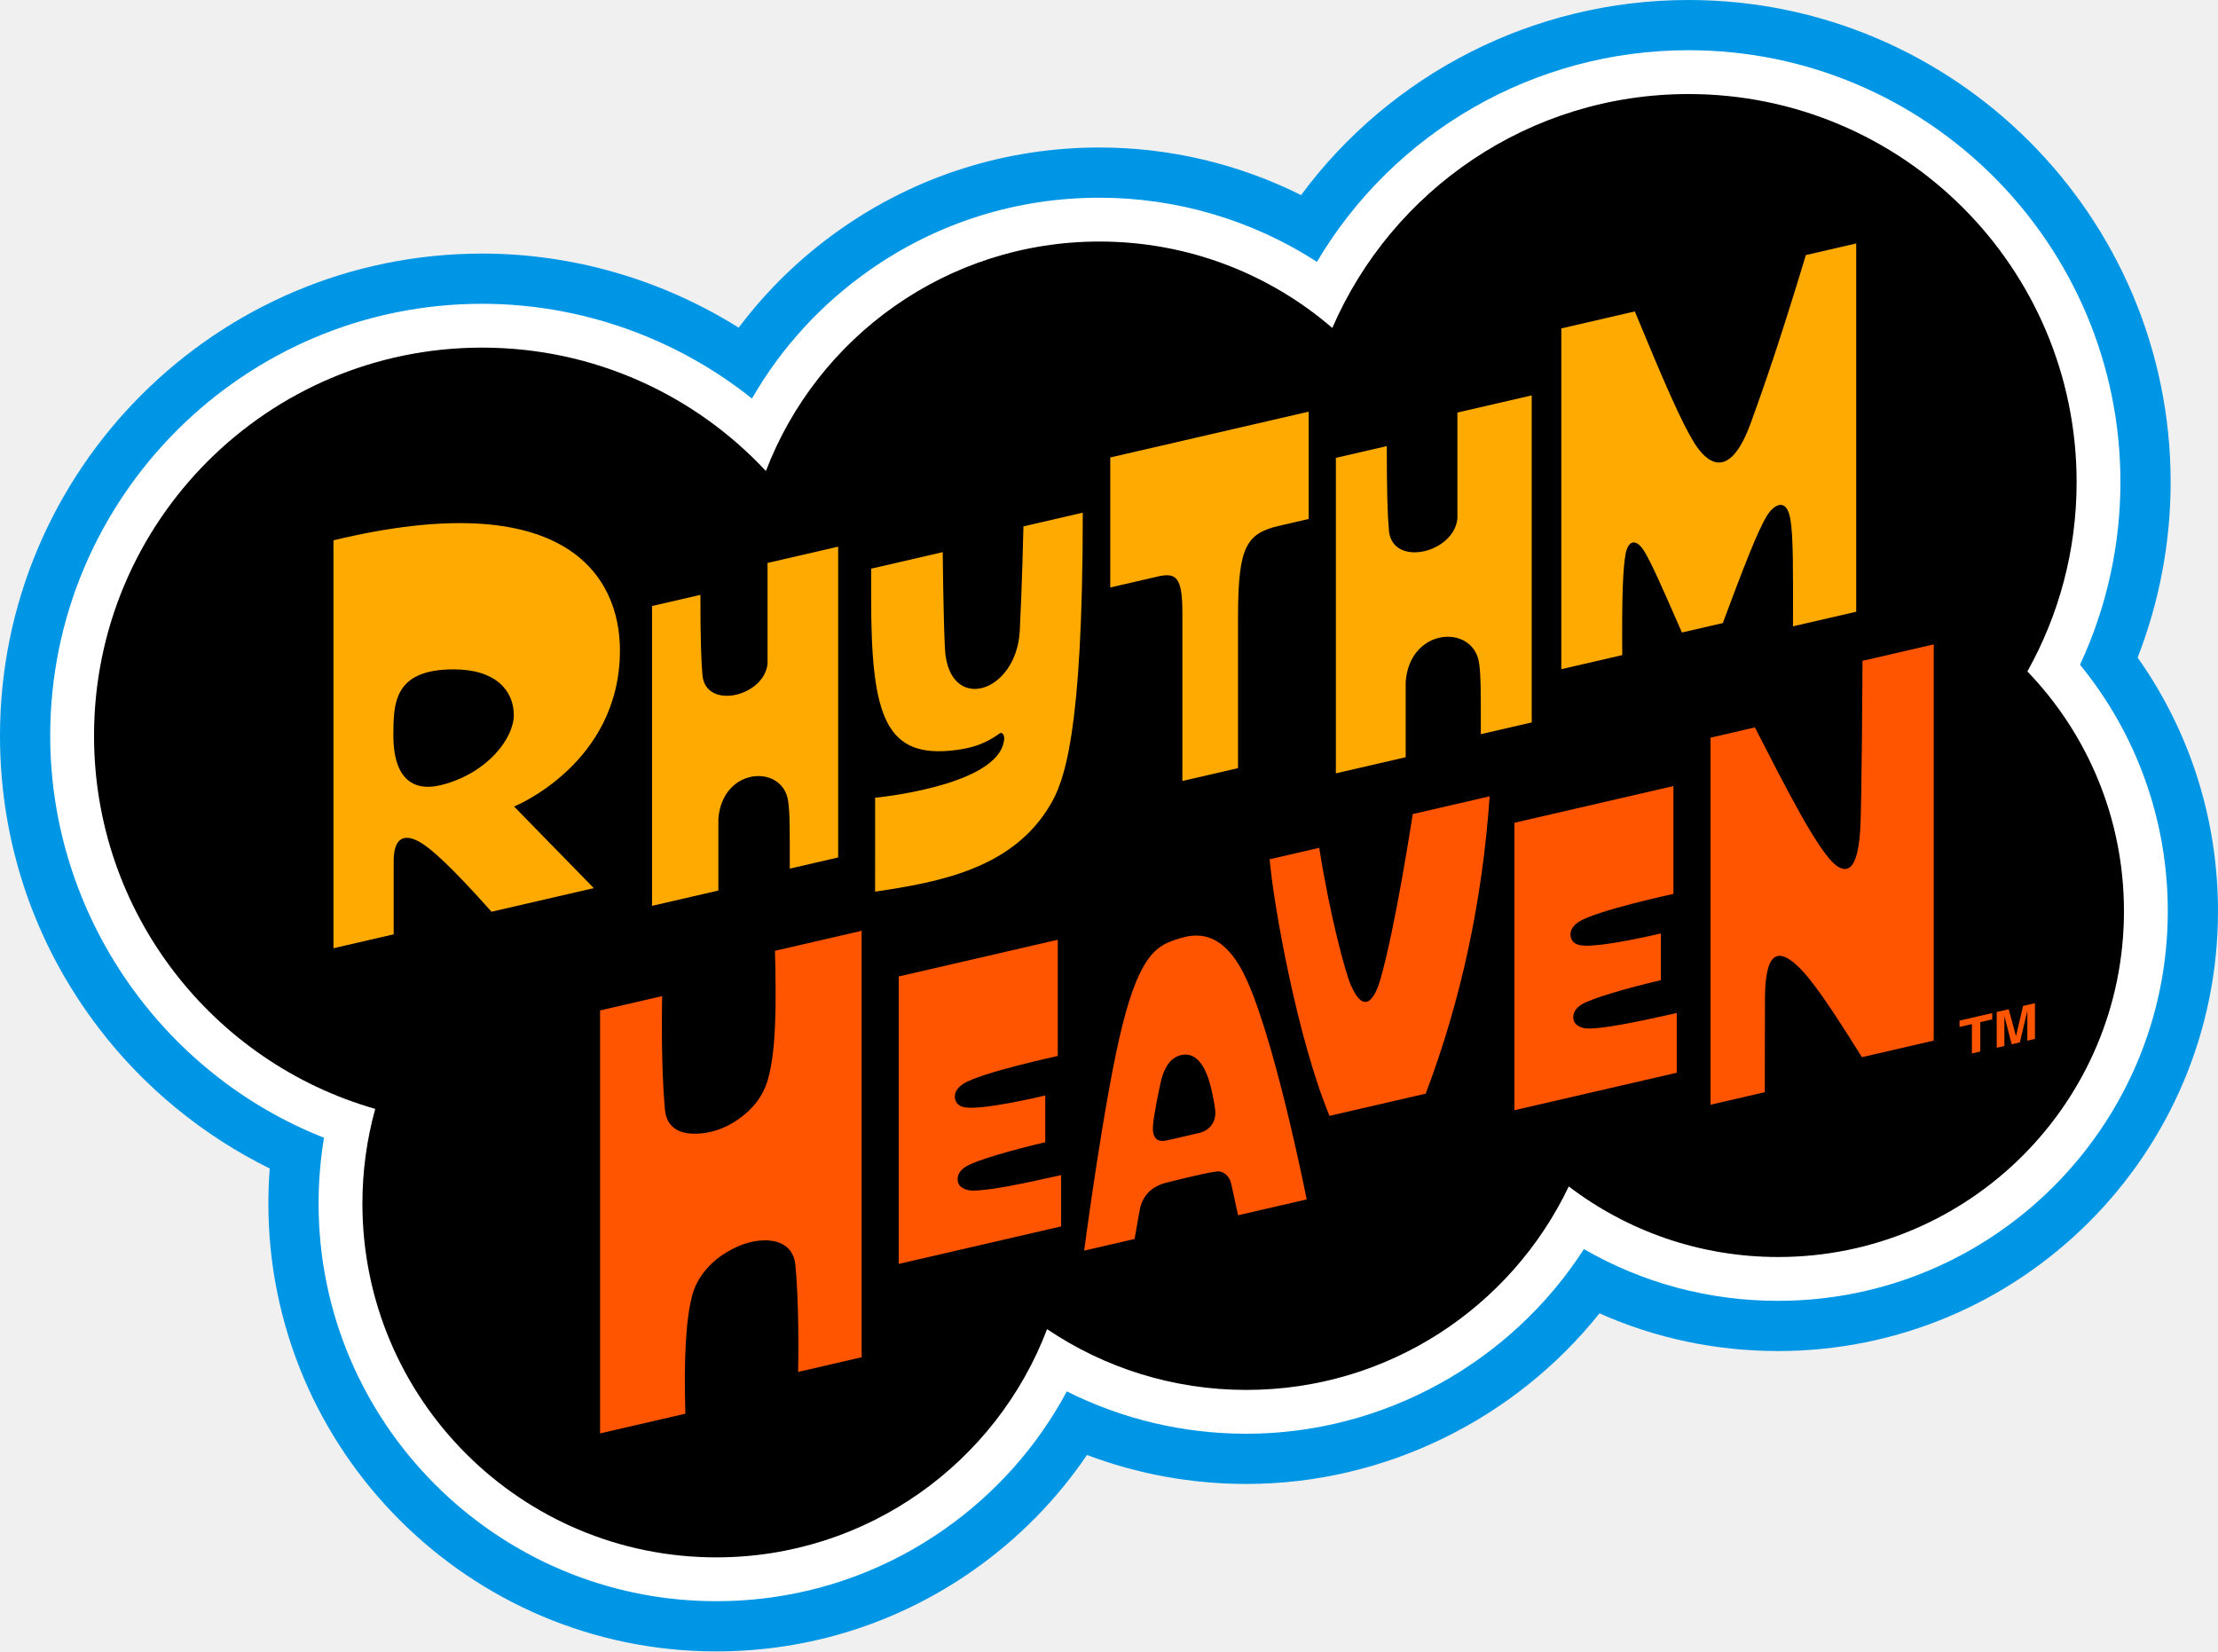
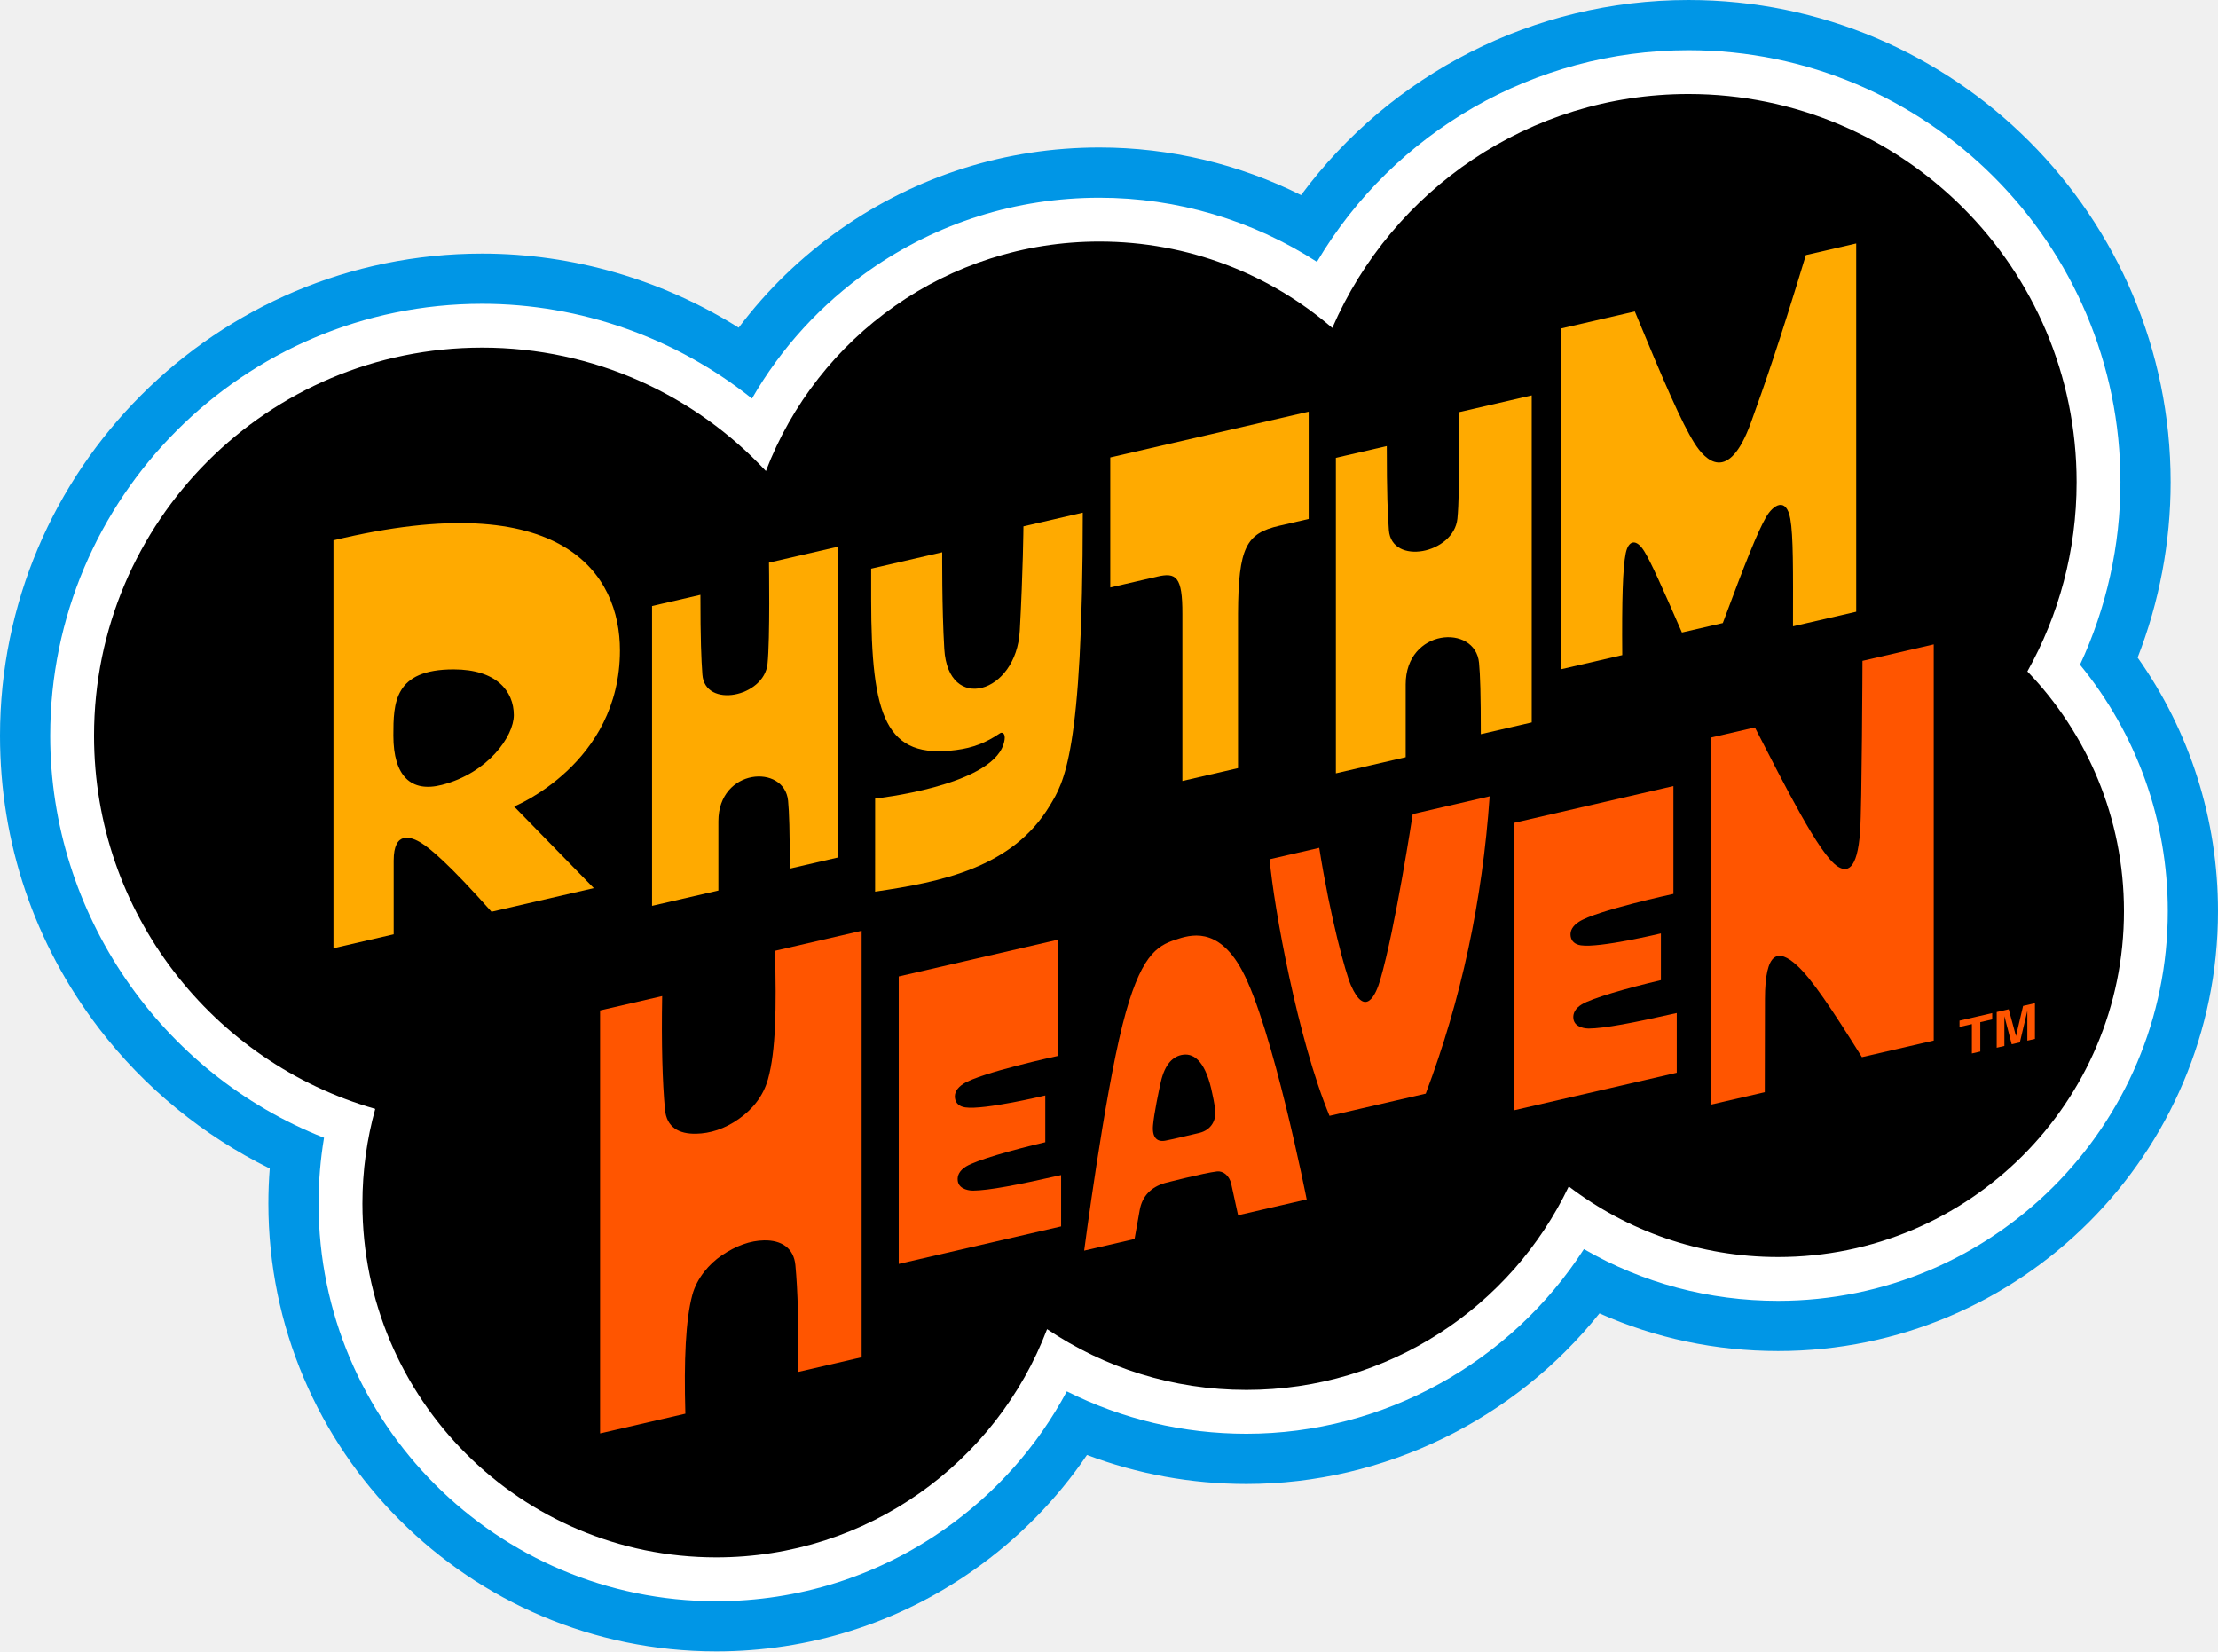
- <svg xmlns="http://www.w3.org/2000/svg" version="1.1" id="svg2" width="666.667" height="496.355" viewBox="0 0 666.667 496.355">
-   <defs id="defs6">
+ <svg xmlns="http://www.w3.org/2000/svg" version="1.1" id="svg1" width="666.667" height="496.355" viewBox="0 0 666.667 496.355">
+   <defs id="defs1">
+     <clipPath clipPathUnits="userSpaceOnUse" id="clipPath2">
+       <path d="M 0,372.266 H 500 V 0 H 0 Z" transform="translate(-481.8827,-224.0315)" id="path2" />
+     </clipPath>
+     <clipPath clipPathUnits="userSpaceOnUse" id="clipPath4">
+       <path d="M 0,372.266 H 500 V 0 H 0 Z" transform="translate(-468.8915,-222.4202)" id="path4" />
+     </clipPath>
+     <clipPath clipPathUnits="userSpaceOnUse" id="clipPath6">
+       <path d="M 0,372.266 H 500 V 0 H 0 Z" transform="translate(-457.0273,-220.9138)" id="path6" />
+     </clipPath>
+     <clipPath clipPathUnits="userSpaceOnUse" id="clipPath8">
+       <path d="M 0,372.266 H 500 V 0 H 0 Z" transform="translate(-457.0214,-137.6726)" id="path8" />
+     </clipPath>
+     <clipPath clipPathUnits="userSpaceOnUse" id="clipPath10">
+       <path d="M 0,372.266 H 500 V 0 H 0 Z" transform="translate(-419.8544,-223.2986)" id="path10" />
+     </clipPath>
+     <clipPath clipPathUnits="userSpaceOnUse" id="clipPath12">
+       <path d="M 0,372.266 H 500 V 0 H 0 Z" transform="translate(-358.1034,-140.4089)" id="path12" />
+     </clipPath>
+     <clipPath clipPathUnits="userSpaceOnUse" id="clipPath14">
+       <path d="M 0,372.266 H 500 V 0 H 0 Z" transform="translate(-318.4657,-188.7532)" id="path14" />
+     </clipPath>
    <clipPath clipPathUnits="userSpaceOnUse" id="clipPath16">
-       <path d="M 0,372.266 H 500 V 0 H 0 Z" id="path14" />
+       <path d="M 0,372.266 H 500 V 0 H 0 Z" transform="translate(-270.3983,-116.8913)" id="path16" />
+     </clipPath>
+     <clipPath clipPathUnits="userSpaceOnUse" id="clipPath18">
+       <path d="M 0,372.266 H 500 V 0 H 0 Z" transform="translate(-219.3202,-103.8728)" id="path18" />
+     </clipPath>
+     <clipPath clipPathUnits="userSpaceOnUse" id="clipPath20">
+       <path d="M 0,372.266 H 500 V 0 H 0 Z" transform="translate(-174.6977,-157.9324)" id="path20" />
+     </clipPath>
+     <clipPath clipPathUnits="userSpaceOnUse" id="clipPath22">
+       <path d="M 0,372.266 H 500 V 0 H 0 Z" transform="translate(-418.4433,-234.3689)" id="path22" />
+     </clipPath>
+     <clipPath clipPathUnits="userSpaceOnUse" id="clipPath24">
+       <path d="M 0,372.266 H 500 V 0 H 0 Z" transform="translate(-328.8837,-279.3488)" id="path24" />
+     </clipPath>
+     <clipPath clipPathUnits="userSpaceOnUse" id="clipPath26">
+       <path d="M 0,372.266 H 500 V 0 H 0 Z" transform="translate(-250.2846,-269.1418)" id="path26" />
+     </clipPath>
+     <clipPath clipPathUnits="userSpaceOnUse" id="clipPath28">
+       <path d="M 0,372.266 H 500 V 0 H 0 Z" transform="translate(-244.0898,-256.6975)" id="path28" />
+     </clipPath>
+     <clipPath clipPathUnits="userSpaceOnUse" id="clipPath30">
+       <path d="M 0,372.266 H 500 V 0 H 0 Z" transform="translate(-173.3495,-245.4372)" id="path30" />
+     </clipPath>
+     <clipPath clipPathUnits="userSpaceOnUse" id="clipPath32">
+       <path d="M 0,372.266 H 500 V 0 H 0 Z" transform="translate(-99.56391,-195.3259)" id="path32" />
    </clipPath>
  </defs>
-   <g id="g8" transform="matrix(1.333333,0,0,-1.333333,0,496.3547)">
-     <g id="g10">
-       <g id="g12" clip-path="url(#clipPath16)">
-         <g id="g18" transform="translate(481.8827,224.0315)">
-           <path d="m 0,0 c 4.894,12.547 7.441,25.99 7.441,39.551 0,59.928 -48.754,108.683 -108.682,108.683 -34.925,0 -67.126,-16.686 -87.342,-43.975 -14.012,7.001 -29.565,10.725 -45.455,10.725 -20.991,0 -41.147,-6.349 -58.288,-18.36 -8.888,-6.229 -16.636,-13.735 -23.038,-22.255 -17.194,10.789 -37.268,16.702 -57.836,16.702 -59.928,0 -108.683,-48.755 -108.683,-108.683 0,-24.092 7.724,-46.916 22.336,-66.007 10.206,-13.335 23.493,-24.171 38.472,-31.557 -0.205,-2.623 -0.307,-5.258 -0.307,-7.897 0,-55.669 45.29,-100.959 100.958,-100.959 20.885,0 40.931,6.327 57.972,18.298 10.137,7.121 18.774,15.914 25.603,25.984 11.397,-4.307 23.536,-6.534 35.935,-6.534 31.208,0 60.532,14.581 79.601,38.459 12.554,-5.597 26.177,-8.498 40.267,-8.498 54.679,0 99.163,44.484 99.163,99.162 C 18.117,-36.458 11.765,-16.626 0,0" style="fill:#0096e6;fill-opacity:1;fill-rule:nonzero;stroke:none" id="path20" />
-         </g>
-         <g id="g22" transform="translate(468.8915,222.4202)">
-           <path d="m 0,0 c 5.98,12.826 9.115,26.918 9.115,41.162 0,53.688 -43.678,97.366 -97.365,97.366 -34.693,0 -66.385,-18.377 -83.768,-47.706 -14.529,9.386 -31.55,14.456 -49.028,14.456 -18.656,0 -36.566,-5.64 -51.794,-16.312 -10.96,-7.68 -19.968,-17.542 -26.537,-28.964 -17.16,13.703 -38.677,21.363 -60.831,21.363 -53.688,0 -97.366,-43.678 -97.366,-97.365 0,-40.116 24.959,-76.144 61.727,-90.631 -0.815,-4.887 -1.227,-9.848 -1.227,-14.83 0,-49.429 40.213,-89.642 89.641,-89.642 18.544,0 36.341,5.616 51.467,16.241 11.591,8.143 20.975,18.746 27.566,31.059 12.499,-6.276 26.296,-9.552 40.477,-9.552 30.846,0 59.619,16.027 76.091,41.624 13.257,-7.66 28.192,-11.663 43.777,-11.663 48.438,0 87.845,39.407 87.845,87.845 C 19.79,-35.123 12.811,-15.654 0,0" style="fill:#ffffff;fill-opacity:1;fill-rule:nonzero;stroke:none" id="path24" />
-         </g>
-         <g id="g26" transform="translate(457.0273,220.9138)">
-           <path d="m 0,0 c 7.066,12.623 11.101,27.174 11.101,42.669 0,48.317 -39.169,87.485 -87.487,87.485 -35.965,0 -66.855,-21.705 -80.301,-52.728 -14.093,12.138 -32.437,19.478 -52.495,19.478 -34.319,0 -63.615,-21.483 -75.188,-51.733 -15.969,17.115 -38.72,27.82 -63.974,27.82 -48.317,0 -87.486,-39.168 -87.486,-87.485 0,-39.96 26.792,-73.661 63.392,-84.124 -1.882,-6.792 -2.892,-13.946 -2.892,-21.337 0,-44.051 35.711,-79.762 79.762,-79.762 34.078,0 63.159,21.375 74.582,51.446 12.832,-8.648 28.29,-13.698 44.927,-13.698 32.058,0 59.734,18.744 72.675,45.869 13.102,-9.979 29.454,-15.908 47.195,-15.908 43.058,0 77.963,34.906 77.963,77.965 C 21.774,-33.06 13.483,-14.015 0,0" style="fill:#000000;fill-opacity:1;fill-rule:nonzero;stroke:none" id="path28" />
-         </g>
-         <g id="g30" transform="translate(457.0214,137.6726)">
-           <path d="m 0,0 v 6.729 l -1.691,-7.12 -1.833,-0.423 -1.652,6.348 v -6.729 l -1.731,-0.4 V 6.46 l 2.705,0.625 1.632,-6.013 0.02,0.005 1.591,6.756 2.671,0.617 V 0.395 Z M -12.504,-2.888 V 3.739 L -15.29,3.097 v 1.424 l 7.369,1.701 V 4.798 l -2.685,-0.62 v -6.627 z" style="fill:#ff5500;fill-opacity:1;fill-rule:nonzero;stroke:none" id="path32" />
-         </g>
-         <g id="g34" transform="translate(419.8544,223.2986)">
-           <path d="m 0,0 c 0,0 -0.125,-32.698 -0.532,-38.45 -0.636,-8.985 -3.05,-9.226 -5.104,-7.878 -4.099,2.689 -11.759,18.003 -18.616,31.32 l -10.005,-2.31 v -82.747 l 12.234,2.825 0.041,20.996 c 0.021,10.777 2.963,11.478 7.24,7.563 3.245,-2.97 7.66,-9.522 14.617,-20.662 l 16.189,3.739 V 3.709 Z" style="fill:#ff5500;fill-opacity:1;fill-rule:nonzero;stroke:none" id="path36" />
-         </g>
-         <g id="g38" transform="translate(358.1034,140.4089)">
-           <path d="m 0,0 c -0.371,-0.002 -3.119,0.092 -3.413,2.188 -0.17,1.214 0.412,2.354 1.879,3.251 2.293,1.403 10.23,3.684 17.848,5.471 v 10.534 c 0,0 -13.793,-3.319 -18.036,-2.688 -1.289,0.191 -2.147,0.873 -2.317,2.063 -0.175,1.217 0.438,2.314 1.879,3.251 3.879,2.528 21.293,6.284 21.293,6.284 v 24.308 l -35.855,-8.278 v -64.797 l 36.607,8.451 V 3.501 C 10.114,1.281 3.511,0.019 0,0" style="fill:#ff5500;fill-opacity:1;fill-rule:nonzero;stroke:none" id="path40" />
-         </g>
-         <g id="g42" transform="translate(318.4657,188.7532)">
-           <path d="m 0,0 c 0,0 -3.884,-25.59 -7.333,-37.417 -0.985,-3.378 -3.367,-8.548 -6.607,-1.156 -1.161,2.648 -4.605,15.019 -7.133,30.967 l -11.186,-2.582 c 0.979,-10.966 6.349,-40.584 13.503,-57.839 l 21.694,5.008 c 7.985,21.133 12.776,43.452 14.405,67.023 z" style="fill:#ff5500;fill-opacity:1;fill-rule:nonzero;stroke:none" id="path44" />
-         </g>
-         <g id="g46" transform="translate(270.3983,116.8913)">
-           <path d="m 0,0 c -1.728,-0.376 -5.658,-1.372 -7.667,-1.748 -1.923,-0.376 -3.046,0.708 -2.808,3.452 0.216,2.567 1.343,8.009 1.771,9.846 0.946,4.064 2.804,5.759 4.989,6.063 2.802,0.391 5.249,-2.057 6.588,-8.696 C 3.003,8.275 3.329,6.943 3.543,5.134 3.801,2.936 2.722,0.686 0,0 M 9.562,36.684 C 4.133,46.686 -2.181,44.612 -5.416,43.542 -9.654,42.14 -13.417,39.963 -17.354,24.349 -21.491,7.935 -25.996,-26.544 -25.996,-26.544 l 11.359,2.622 1.167,6.537 c 0.564,3.157 2.574,5.163 5.636,6.065 0,0 8.802,2.284 11.806,2.626 1.269,0.144 2.76,-0.858 3.194,-2.845 l 1.534,-7.033 15.469,3.571 c 0,0 -7.695,38.948 -14.607,51.685" style="fill:#ff5500;fill-opacity:1;fill-rule:nonzero;stroke:none" id="path48" />
-         </g>
-         <g id="g50" transform="translate(219.3202,103.8728)">
-           <path d="M 0,0 C -0.371,-0.002 -3.12,0.092 -3.413,2.188 -3.583,3.403 -3,4.543 -1.535,5.439 0.759,6.843 8.696,9.124 16.314,10.91 v 10.535 c 0,0 -13.794,-3.319 -18.036,-2.688 -1.289,0.191 -2.147,0.872 -2.318,2.063 -0.174,1.216 0.439,2.313 1.879,3.251 3.88,2.527 21.294,6.283 21.294,6.283 v 26.201 l -35.855,-8.278 v -64.798 l 36.606,8.452 V 3.502 C 10.114,1.282 3.51,0.02 0,0" style="fill:#ff5500;fill-opacity:1;fill-rule:nonzero;stroke:none" id="path52" />
-         </g>
-         <g id="g54" transform="translate(174.6977,157.9324)">
-           <path d="m 0,0 c 0.345,-12.91 0.206,-22.574 -1.565,-28.916 -1.077,-3.852 -3.445,-6.783 -6.608,-9.003 -3.221,-2.261 -6.451,-3.251 -9.613,-3.313 -3.857,-0.077 -6.644,1.424 -7.014,5.47 -0.564,6.158 -0.815,14.767 -0.627,25.552 l -13.997,-3.231 v -95.345 l 19.227,4.438 c -0.345,12.161 0.07,21.181 1.565,26.76 1.02,3.801 3.809,7.019 6.608,8.909 3.271,2.209 6.444,3.356 9.613,3.408 3.851,0.062 6.651,-1.724 7.014,-5.565 0.533,-5.627 0.783,-13.745 0.626,-24.092 l 14.311,3.304 V 4.512 Z" style="fill:#ff5500;fill-opacity:1;fill-rule:nonzero;stroke:none" id="path56" />
-         </g>
-         <g id="g58" transform="translate(418.4433,234.3689)">
-           <path d="m 0,0 v 83.019 l -11.349,-2.62 c -6.019,-19.876 -9.425,-29.594 -12.393,-37.787 -5.058,-13.94 -10.304,-8.465 -12.749,-4.577 -2.843,4.556 -6.709,13.42 -13.418,29.658 l -16.573,-3.826 v -76.818 l 13.743,3.173 c -0.105,12.435 0.113,19.682 0.782,22.963 0.606,2.947 2.383,3.365 4.18,0.439 1.484,-2.404 3.825,-7.608 8.485,-18.309 l 9.217,2.128 c 5.079,13.648 7.816,20.528 9.761,23.893 1.567,2.738 4.555,4.661 5.455,-0.397 0.689,-3.825 0.627,-11.522 0.605,-24.23 z" style="fill:#ffaa00;fill-opacity:1;fill-rule:nonzero;stroke:none" id="path60" />
-         </g>
-         <g id="g62" transform="translate(328.5419,279.2697)">
-           <path d="m 0,0 v -23.921 c -0.793,-7.717 -14.451,-10.984 -15.419,-2.88 -0.328,3.609 -0.501,8.594 -0.501,19.236 l -11.476,-2.649 V -81.33 l 15.735,3.632 v 17.023 c 0.957,12.311 15.224,12.994 16.537,4.259 0.441,-2.753 0.4,-7.104 0.4,-16.085 l 11.476,2.649 V 3.867 Z" style="fill:#ffaa00;fill-opacity:1;fill-rule:nonzero;stroke:none" id="path64" />
-         </g>
-         <g id="g66" transform="translate(250.2846,269.1418)">
-           <path d="m 0,0 v -29.308 l 10.587,2.445 c 4.22,0.974 5.702,0.078 5.671,-8.399 v -37.664 l 12.544,2.896 v 34.854 c 0.087,14.962 1.843,18.059 9.284,19.777 l 6.644,1.534 v 24.192 z" style="fill:#ffaa00;fill-opacity:1;fill-rule:nonzero;stroke:none" id="path68" />
-         </g>
-         <g id="g70" transform="translate(244.0898,256.6975)">
-           <path d="m 0,0 -13.378,-3.088 c 0,0 -0.305,-13.483 -0.824,-23.531 -0.775,-14.253 -16.015,-18.687 -16.86,-4.187 -0.386,7.392 -0.509,21.909 -0.509,21.909 l -16.134,-3.725 v -6.857 c 0,-26.701 3.309,-36.118 19.197,-34.02 3.761,0.497 6.615,1.461 9.786,3.747 0.206,0.13 0.408,0.11 0.572,0 0.34,-0.245 0.704,-0.932 0.143,-2.675 -3.024,-9.389 -28.803,-11.838 -28.803,-11.838 l -0.007,-21.164 c 14.805,2.179 30.966,5.303 39.375,19.379 C -4.266,-60.812 0.001,-50.219 0,0" style="fill:#ffaa00;fill-opacity:1;fill-rule:nonzero;stroke:none" id="path72" />
-         </g>
-         <g id="g74" transform="translate(173.0248,245.362)">
-           <path d="m 0,0 v -22.734 c -0.753,-7.334 -13.734,-10.439 -14.654,-2.737 -0.312,3.43 -0.476,8.168 -0.476,18.282 l -10.906,-2.518 v -67.587 l 14.954,3.452 v 16.178 c 0.909,11.7 14.469,12.35 15.716,4.048 0.419,-2.617 0.381,-6.752 0.381,-15.287 l 10.905,2.517 V 3.676 Z" style="fill:#ffaa00;fill-opacity:1;fill-rule:nonzero;stroke:none" id="path76" />
-         </g>
-         <g id="g78" transform="translate(99.5639,195.3259)">
-           <path d="m 0,0 c -6.848,-1.746 -10.887,1.922 -10.887,11.127 0,7.342 0.139,14.922 13.581,14.922 9.57,0 13.563,-4.845 13.572,-10.312 C 16.275,10.637 10.441,2.662 0,0 m 40.187,30.328 c 0,16.907 -12.458,37.357 -64.578,24.812 v -91.952 l 13.573,3.134 v 16.43 c 0,8.02 5.219,4.799 6.372,4.075 1.948,-1.224 6.017,-4.552 15.683,-15.413 l 23.058,5.323 -17.968,18.397 c 0,0 23.86,9.607 23.86,35.194" style="fill:#ffaa00;fill-opacity:1;fill-rule:nonzero;stroke:none" id="path80" />
-         </g>
-       </g>
-     </g>
+   <g id="layer-MC0">
+     <path id="path1" d="m 0,0 c 4.894,12.547 7.441,25.99 7.441,39.551 0,59.928 -48.754,108.683 -108.682,108.683 -34.925,0 -67.126,-16.686 -87.342,-43.975 -14.012,7.001 -29.565,10.725 -45.455,10.725 -20.991,0 -41.147,-6.349 -58.288,-18.36 -8.888,-6.229 -16.636,-13.735 -23.038,-22.255 -17.194,10.789 -37.268,16.702 -57.836,16.702 -59.928,0 -108.683,-48.755 -108.683,-108.683 0,-24.092 7.724,-46.916 22.336,-66.007 10.206,-13.335 23.493,-24.171 38.472,-31.557 -0.205,-2.623 -0.307,-5.258 -0.307,-7.897 0,-55.669 45.29,-100.959 100.958,-100.959 20.885,0 40.931,6.327 57.972,18.298 10.137,7.121 18.774,15.914 25.603,25.984 11.397,-4.307 23.536,-6.534 35.935,-6.534 31.208,0 60.532,14.581 79.601,38.459 12.554,-5.597 26.177,-8.498 40.267,-8.498 54.679,0 99.163,44.484 99.163,99.162 C 18.117,-36.458 11.765,-16.626 0,0" style="fill:#0096e6;fill-opacity:1;fill-rule:nonzero;stroke:none" transform="matrix(1.333333,0,0,-1.333333,642.5103,197.646)" clip-path="url(#clipPath2)" />
+     <path id="path3" d="m 0,0 c 5.98,12.826 9.115,26.918 9.115,41.162 0,53.688 -43.678,97.366 -97.365,97.366 -34.693,0 -66.385,-18.377 -83.768,-47.706 -14.529,9.386 -31.55,14.456 -49.028,14.456 -18.656,0 -36.566,-5.64 -51.794,-16.312 -10.96,-7.68 -19.968,-17.542 -26.537,-28.964 -17.16,13.703 -38.677,21.363 -60.831,21.363 -53.688,0 -97.366,-43.678 -97.366,-97.365 0,-40.116 24.959,-76.144 61.727,-90.631 -0.815,-4.887 -1.227,-9.848 -1.227,-14.83 0,-49.429 40.213,-89.642 89.641,-89.642 18.544,0 36.341,5.616 51.467,16.241 11.591,8.143 20.975,18.746 27.566,31.059 12.499,-6.276 26.296,-9.552 40.477,-9.552 30.846,0 59.619,16.027 76.091,41.624 13.257,-7.66 28.192,-11.663 43.777,-11.663 48.438,0 87.845,39.407 87.845,87.845 C 19.79,-35.123 12.811,-15.654 0,0" style="fill:#ffffff;fill-opacity:1;fill-rule:nonzero;stroke:none" transform="matrix(1.333333,0,0,-1.333333,625.1887,199.7944)" clip-path="url(#clipPath4)" />
+     <path id="path5" d="m 0,0 c 7.066,12.623 11.101,27.174 11.101,42.669 0,48.317 -39.169,87.485 -87.487,87.485 -35.965,0 -66.855,-21.705 -80.301,-52.728 -14.093,12.138 -32.437,19.478 -52.495,19.478 -34.319,0 -63.615,-21.483 -75.188,-51.733 -15.969,17.115 -38.72,27.82 -63.974,27.82 -48.317,0 -87.486,-39.168 -87.486,-87.485 0,-39.96 26.792,-73.661 63.392,-84.124 -1.882,-6.792 -2.892,-13.946 -2.892,-21.337 0,-44.051 35.711,-79.762 79.762,-79.762 34.078,0 63.159,21.375 74.582,51.446 12.832,-8.648 28.29,-13.698 44.927,-13.698 32.058,0 59.734,18.744 72.675,45.869 13.102,-9.979 29.454,-15.908 47.195,-15.908 43.058,0 77.963,34.906 77.963,77.965 C 21.774,-33.06 13.483,-14.015 0,0" style="fill:#000000;fill-opacity:1;fill-rule:nonzero;stroke:none" transform="matrix(1.333333,0,0,-1.333333,609.3697,201.8029)" clip-path="url(#clipPath6)" />
+     <path id="path7" d="m 0,0 v 6.729 l -1.691,-7.12 -1.833,-0.423 -1.652,6.348 v -6.729 l -1.731,-0.4 V 6.46 l 2.705,0.625 1.632,-6.013 0.02,0.005 1.591,6.756 2.671,0.617 V 0.395 Z M -12.504,-2.888 V 3.739 L -15.29,3.097 v 1.424 l 7.369,1.701 V 4.798 l -2.685,-0.62 v -6.627 z" style="fill:#ff5500;fill-opacity:1;fill-rule:nonzero;stroke:none" transform="matrix(1.333333,0,0,-1.333333,609.3619,312.7912)" clip-path="url(#clipPath8)" />
+     <path id="path9" d="m 0,0 c 0,0 -0.125,-32.698 -0.532,-38.45 -0.636,-8.985 -3.05,-9.226 -5.104,-7.878 -4.099,2.689 -11.759,18.003 -18.616,31.32 l -10.005,-2.31 v -82.747 l 12.234,2.825 0.041,20.996 c 0.021,10.777 2.963,11.478 7.24,7.563 3.245,-2.97 7.66,-9.522 14.617,-20.662 l 16.189,3.739 V 3.709 Z" style="fill:#ff5500;fill-opacity:1;fill-rule:nonzero;stroke:none" transform="matrix(1.333333,0,0,-1.333333,559.8059,198.6232)" clip-path="url(#clipPath10)" />
+     <path id="path11" d="m 0,0 c -0.371,-0.002 -3.119,0.092 -3.413,2.188 -0.17,1.214 0.412,2.354 1.879,3.251 2.293,1.403 10.23,3.684 17.848,5.471 v 10.534 c 0,0 -13.793,-3.319 -18.036,-2.688 -1.289,0.191 -2.147,0.873 -2.317,2.063 -0.175,1.217 0.438,2.314 1.879,3.251 3.879,2.528 21.293,6.284 21.293,6.284 v 24.308 l -35.855,-8.278 v -64.797 l 36.607,8.451 V 3.501 C 10.114,1.281 3.511,0.019 0,0" style="fill:#ff5500;fill-opacity:1;fill-rule:nonzero;stroke:none" transform="matrix(1.333333,0,0,-1.333333,477.4712,309.1428)" clip-path="url(#clipPath12)" />
+     <path id="path13" d="m 0,0 c 0,0 -3.884,-25.59 -7.333,-37.417 -0.985,-3.378 -3.367,-8.548 -6.607,-1.156 -1.161,2.648 -4.605,15.019 -7.133,30.967 l -11.186,-2.582 c 0.979,-10.966 6.349,-40.584 13.503,-57.839 l 21.694,5.008 c 7.985,21.133 12.776,43.452 14.405,67.023 z" style="fill:#ff5500;fill-opacity:1;fill-rule:nonzero;stroke:none" transform="matrix(1.333333,0,0,-1.333333,424.6209,244.6837)" clip-path="url(#clipPath14)" />
+     <path id="path15" d="m 0,0 c -1.728,-0.376 -5.658,-1.372 -7.667,-1.748 -1.923,-0.376 -3.046,0.708 -2.808,3.452 0.216,2.567 1.343,8.009 1.771,9.846 0.946,4.064 2.804,5.759 4.989,6.063 2.802,0.391 5.249,-2.057 6.588,-8.696 C 3.003,8.275 3.329,6.943 3.543,5.134 3.801,2.936 2.722,0.686 0,0 M 9.562,36.684 C 4.133,46.686 -2.181,44.612 -5.416,43.542 -9.654,42.14 -13.417,39.963 -17.354,24.349 -21.491,7.935 -25.996,-26.544 -25.996,-26.544 l 11.359,2.622 1.167,6.537 c 0.564,3.157 2.574,5.163 5.636,6.065 0,0 8.802,2.284 11.806,2.626 1.269,0.144 2.76,-0.858 3.194,-2.845 l 1.534,-7.033 15.469,3.571 c 0,0 -7.695,38.948 -14.607,51.685" style="fill:#ff5500;fill-opacity:1;fill-rule:nonzero;stroke:none" transform="matrix(1.333333,0,0,-1.333333,360.5311,340.4996)" clip-path="url(#clipPath16)" />
+     <path id="path17" d="M 0,0 C -0.371,-0.002 -3.12,0.092 -3.413,2.188 -3.583,3.403 -3,4.543 -1.535,5.439 0.759,6.843 8.696,9.124 16.314,10.91 v 10.535 c 0,0 -13.794,-3.319 -18.036,-2.688 -1.289,0.191 -2.147,0.872 -2.318,2.063 -0.174,1.216 0.439,2.313 1.879,3.251 3.88,2.527 21.294,6.283 21.294,6.283 v 26.201 l -35.855,-8.278 v -64.798 l 36.606,8.452 V 3.502 C 10.114,1.282 3.51,0.02 0,0" style="fill:#ff5500;fill-opacity:1;fill-rule:nonzero;stroke:none" transform="matrix(1.333333,0,0,-1.333333,292.4269,357.8576)" clip-path="url(#clipPath18)" />
+     <path id="path19" d="m 0,0 c 0.345,-12.91 0.206,-22.574 -1.565,-28.916 -1.077,-3.852 -3.445,-6.783 -6.608,-9.003 -3.221,-2.261 -6.451,-3.251 -9.613,-3.313 -3.857,-0.077 -6.644,1.424 -7.014,5.47 -0.564,6.158 -0.815,14.767 -0.627,25.552 l -13.997,-3.231 v -95.345 l 19.227,4.438 c -0.345,12.161 0.07,21.181 1.565,26.76 1.02,3.801 3.809,7.019 6.608,8.909 3.271,2.209 6.444,3.356 9.613,3.408 3.851,0.062 6.651,-1.724 7.014,-5.565 0.533,-5.627 0.783,-13.745 0.626,-24.092 l 14.311,3.304 V 4.512 Z" style="fill:#ff5500;fill-opacity:1;fill-rule:nonzero;stroke:none" transform="matrix(1.333333,0,0,-1.333333,232.9303,285.7781)" clip-path="url(#clipPath20)" />
+     <path id="path21" d="m 0,0 v 83.019 l -11.349,-2.62 c -6.019,-19.876 -9.423,-29.595 -12.393,-37.787 -5.055,-13.942 -10.311,-8.469 -12.749,-4.577 -2.851,4.551 -6.709,13.42 -13.418,29.658 l -16.573,-3.826 v -76.818 l 13.743,3.173 c -0.105,12.435 0.11,19.682 0.782,22.963 0.603,2.947 2.379,3.363 4.18,0.439 1.481,-2.405 3.825,-7.608 8.485,-18.309 l 9.217,2.128 c 5.079,13.648 7.823,20.524 9.761,23.893 1.572,2.735 4.549,4.66 5.455,-0.397 0.684,-3.826 0.627,-11.522 0.605,-24.23 z" style="fill:#ffaa00;fill-opacity:1;fill-rule:nonzero;stroke:none" transform="matrix(1.333333,0,0,-1.333333,557.9244,183.8628)" clip-path="url(#clipPath22)" />
+     <path id="path23" d="m 0,0 c 0,0 0.272,-18.031 -0.342,-24 -0.815,-7.922 -14.857,-10.657 -15.451,-2.561 -0.266,3.614 -0.469,8.275 -0.469,18.917 l -11.475,-2.649 v -71.116 l 15.734,3.632 v 16.423 c 0,12.632 15.691,13.688 16.537,4.859 0.266,-2.776 0.401,-7.104 0.401,-16.085 l 11.475,2.649 V 3.788 Z" style="fill:#ffaa00;fill-opacity:1;fill-rule:nonzero;stroke:none" transform="matrix(1.333333,0,0,-1.333333,438.5116,123.8896)" clip-path="url(#clipPath24)" />
+     <path id="path25" d="m 0,0 v -29.308 l 10.587,2.445 c 4.22,0.974 5.702,0.078 5.671,-8.399 v -37.664 l 12.544,2.896 v 34.854 c 0.087,14.962 1.843,18.059 9.284,19.777 l 6.644,1.534 v 24.192 z" style="fill:#ffaa00;fill-opacity:1;fill-rule:nonzero;stroke:none" transform="matrix(1.333333,0,0,-1.333333,333.7128,137.4989)" clip-path="url(#clipPath26)" />
+     <path id="path27" d="m 0,0 -13.378,-3.088 c 0,0 -0.084,-10.124 -0.824,-23.531 -0.787,-14.252 -16.141,-18.622 -17.017,-4.124 -0.56,9.261 -0.471,21.818 -0.471,21.818 l -16.015,-3.697 v -6.857 c 0,-26.701 3.309,-36.118 19.197,-34.02 3.761,0.497 6.644,1.605 9.881,3.796 0.201,0.137 0.458,0.14 0.697,-0.046 0.23,-0.178 0.603,-0.777 0.042,-2.52 -3.024,-9.389 -28.922,-12.179 -28.922,-12.179 l -0.007,-20.981 c 14.805,2.179 30.919,5.331 39.375,19.379 C -4.283,-60.802 0,-54.466 0,0" style="fill:#ffaa00;fill-opacity:1;fill-rule:nonzero;stroke:none" transform="matrix(1.333333,0,0,-1.333333,325.4531,154.0913)" clip-path="url(#clipPath28)" />
+     <path id="path29" d="m 0,0 c 0,0 0.259,-17.136 -0.325,-22.81 -0.775,-7.528 -14.12,-10.128 -14.684,-2.433 -0.253,3.435 -0.446,7.865 -0.446,17.978 l -10.906,-2.517 v -67.587 l 14.954,3.452 v 15.608 c 0,12.005 14.913,13.009 15.716,4.618 0.253,-2.639 0.381,-6.752 0.381,-15.288 l 10.906,2.518 V 3.601 Z" style="fill:#ffaa00;fill-opacity:1;fill-rule:nonzero;stroke:none" transform="matrix(1.333333,0,0,-1.333333,231.1327,169.1051)" clip-path="url(#clipPath30)" />
+     <path id="path31" d="m 0,0 c -6.848,-1.746 -10.887,1.922 -10.887,11.127 0,7.342 0.139,14.922 13.581,14.922 9.57,0 13.572,-4.845 13.572,-10.312 C 16.266,10.976 10.441,2.662 0,0 m 40.187,30.328 c 0,16.907 -12.458,37.357 -64.578,24.812 v -91.952 l 13.573,3.134 v 16.614 c 0,6.751 3.89,5.507 6.372,3.891 1.928,-1.256 6.017,-4.552 15.683,-15.413 l 23.058,5.323 -17.968,18.397 c 0,0 23.86,9.607 23.86,35.194" style="fill:#ffaa00;fill-opacity:1;fill-rule:nonzero;stroke:none" transform="matrix(1.333333,0,0,-1.333333,132.7519,235.9201)" clip-path="url(#clipPath32)" />
  </g>
</svg>
